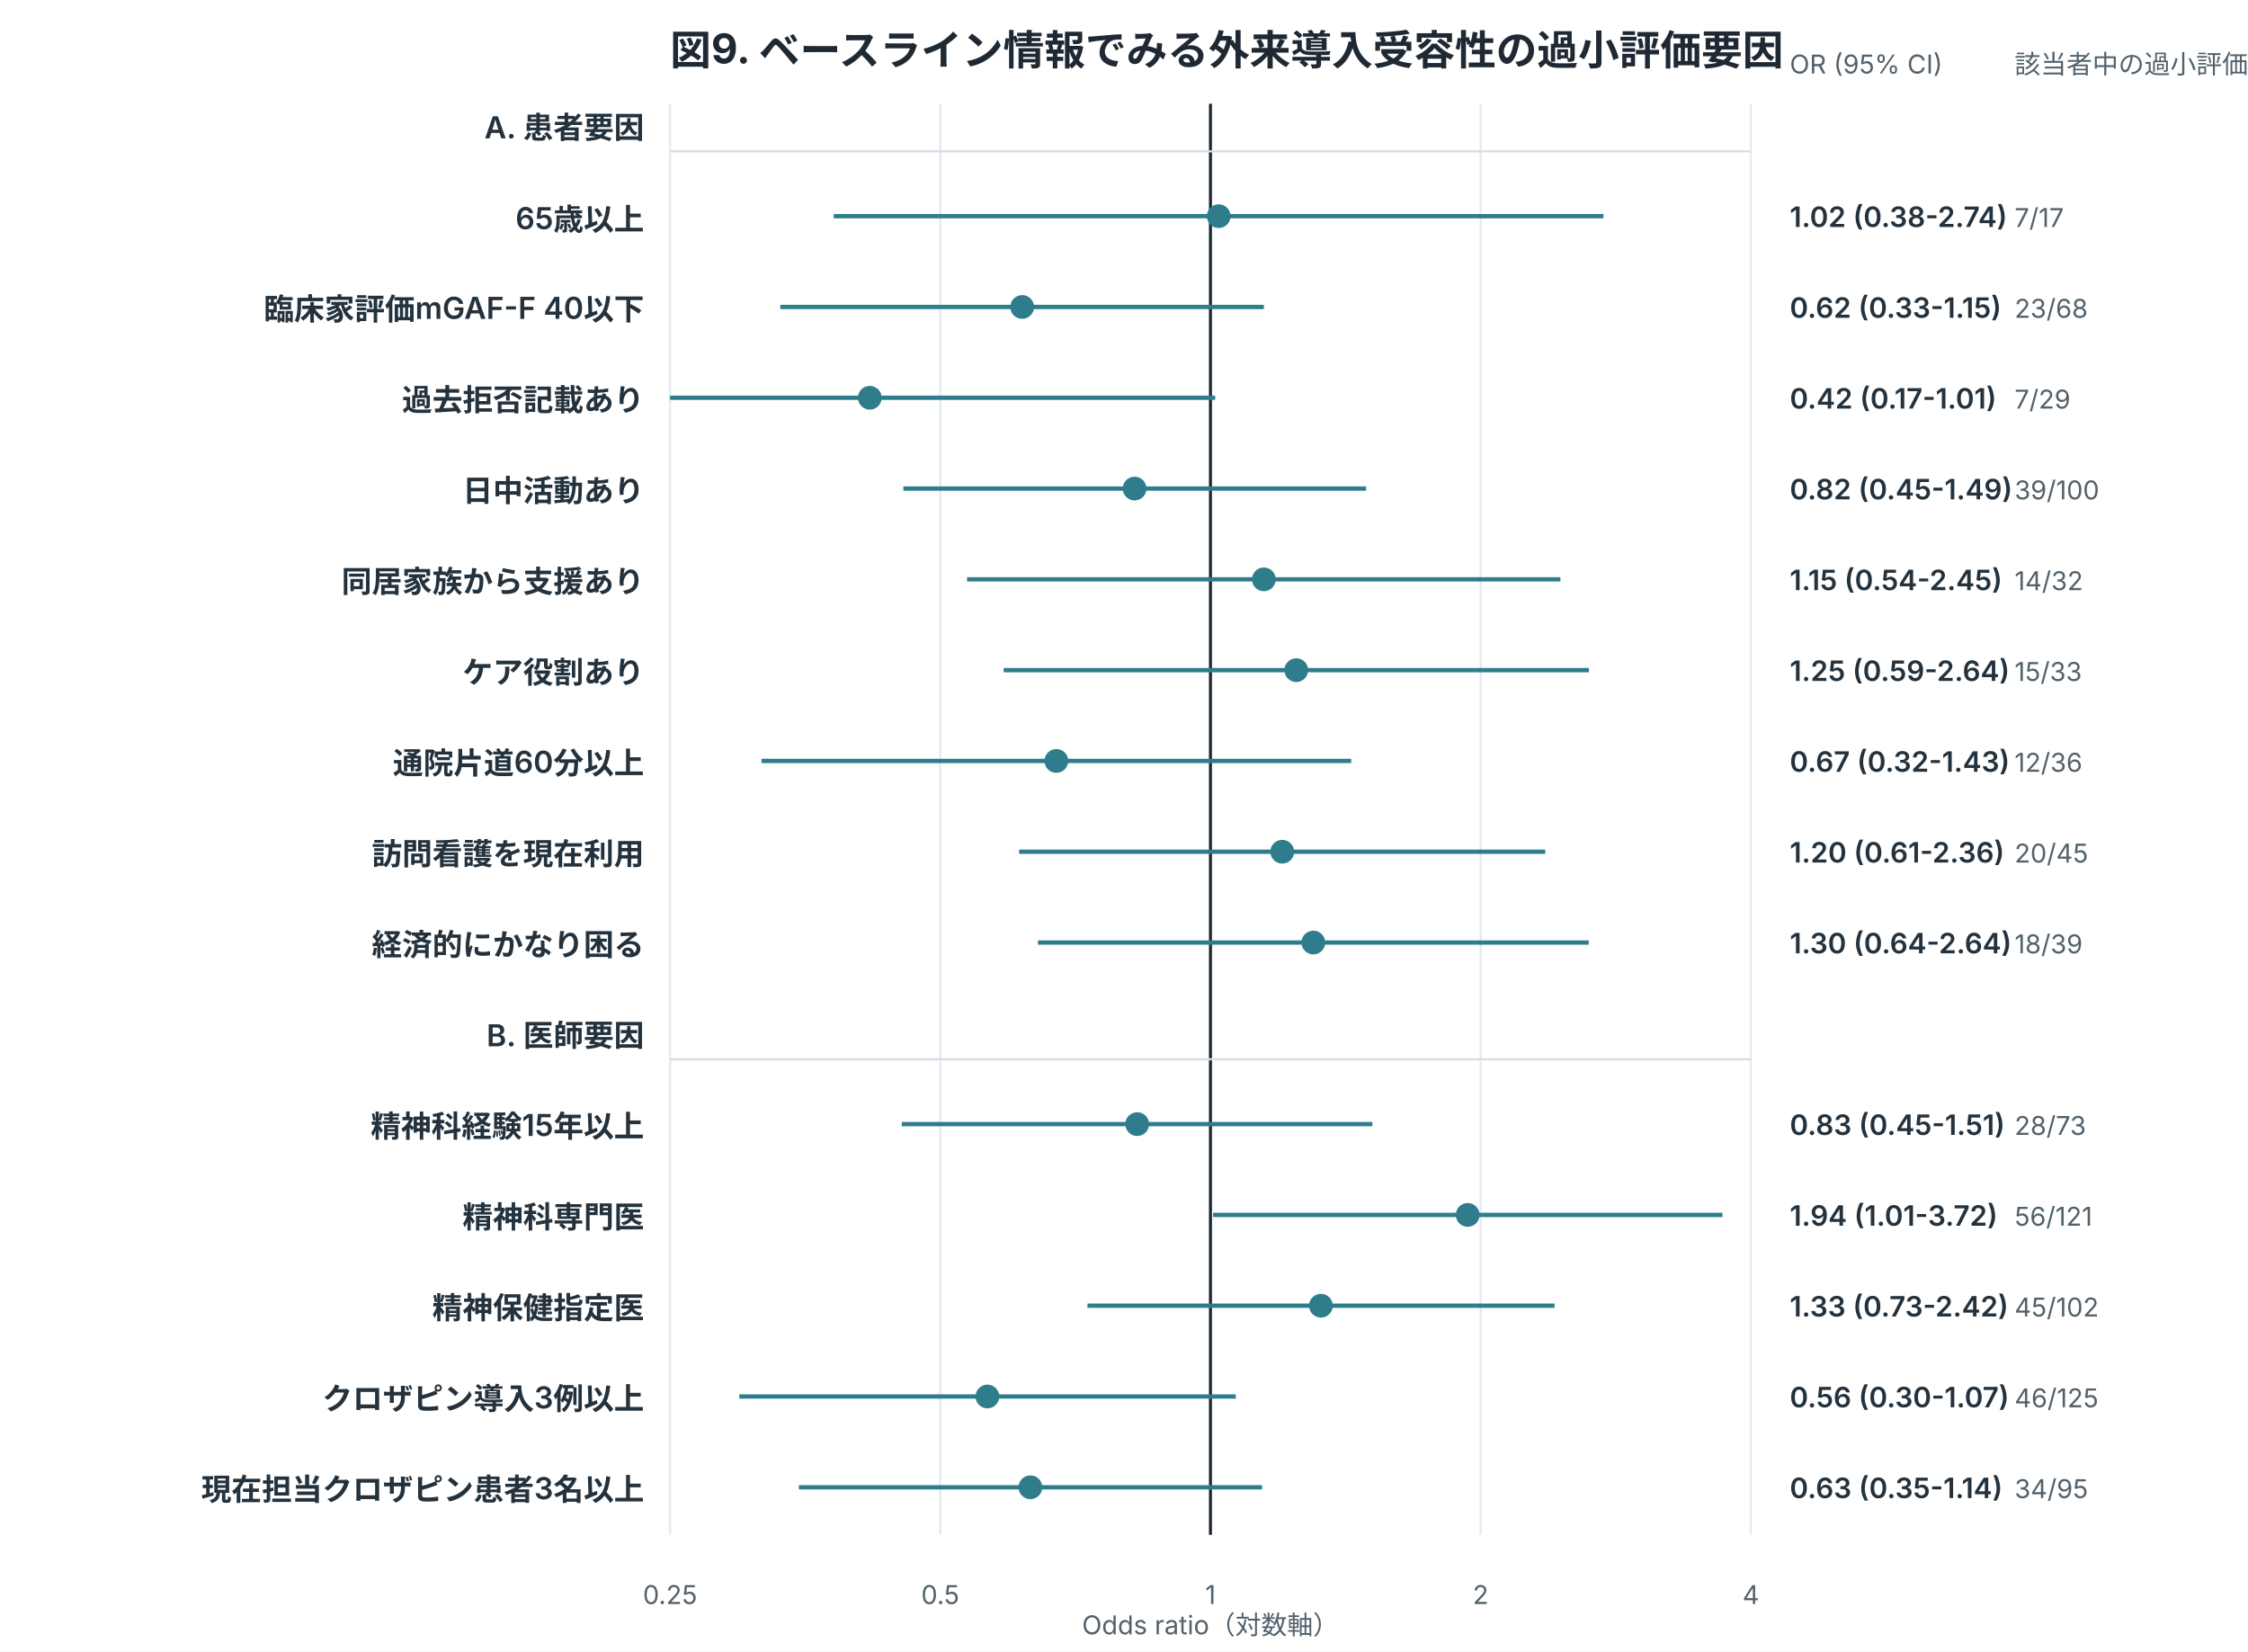
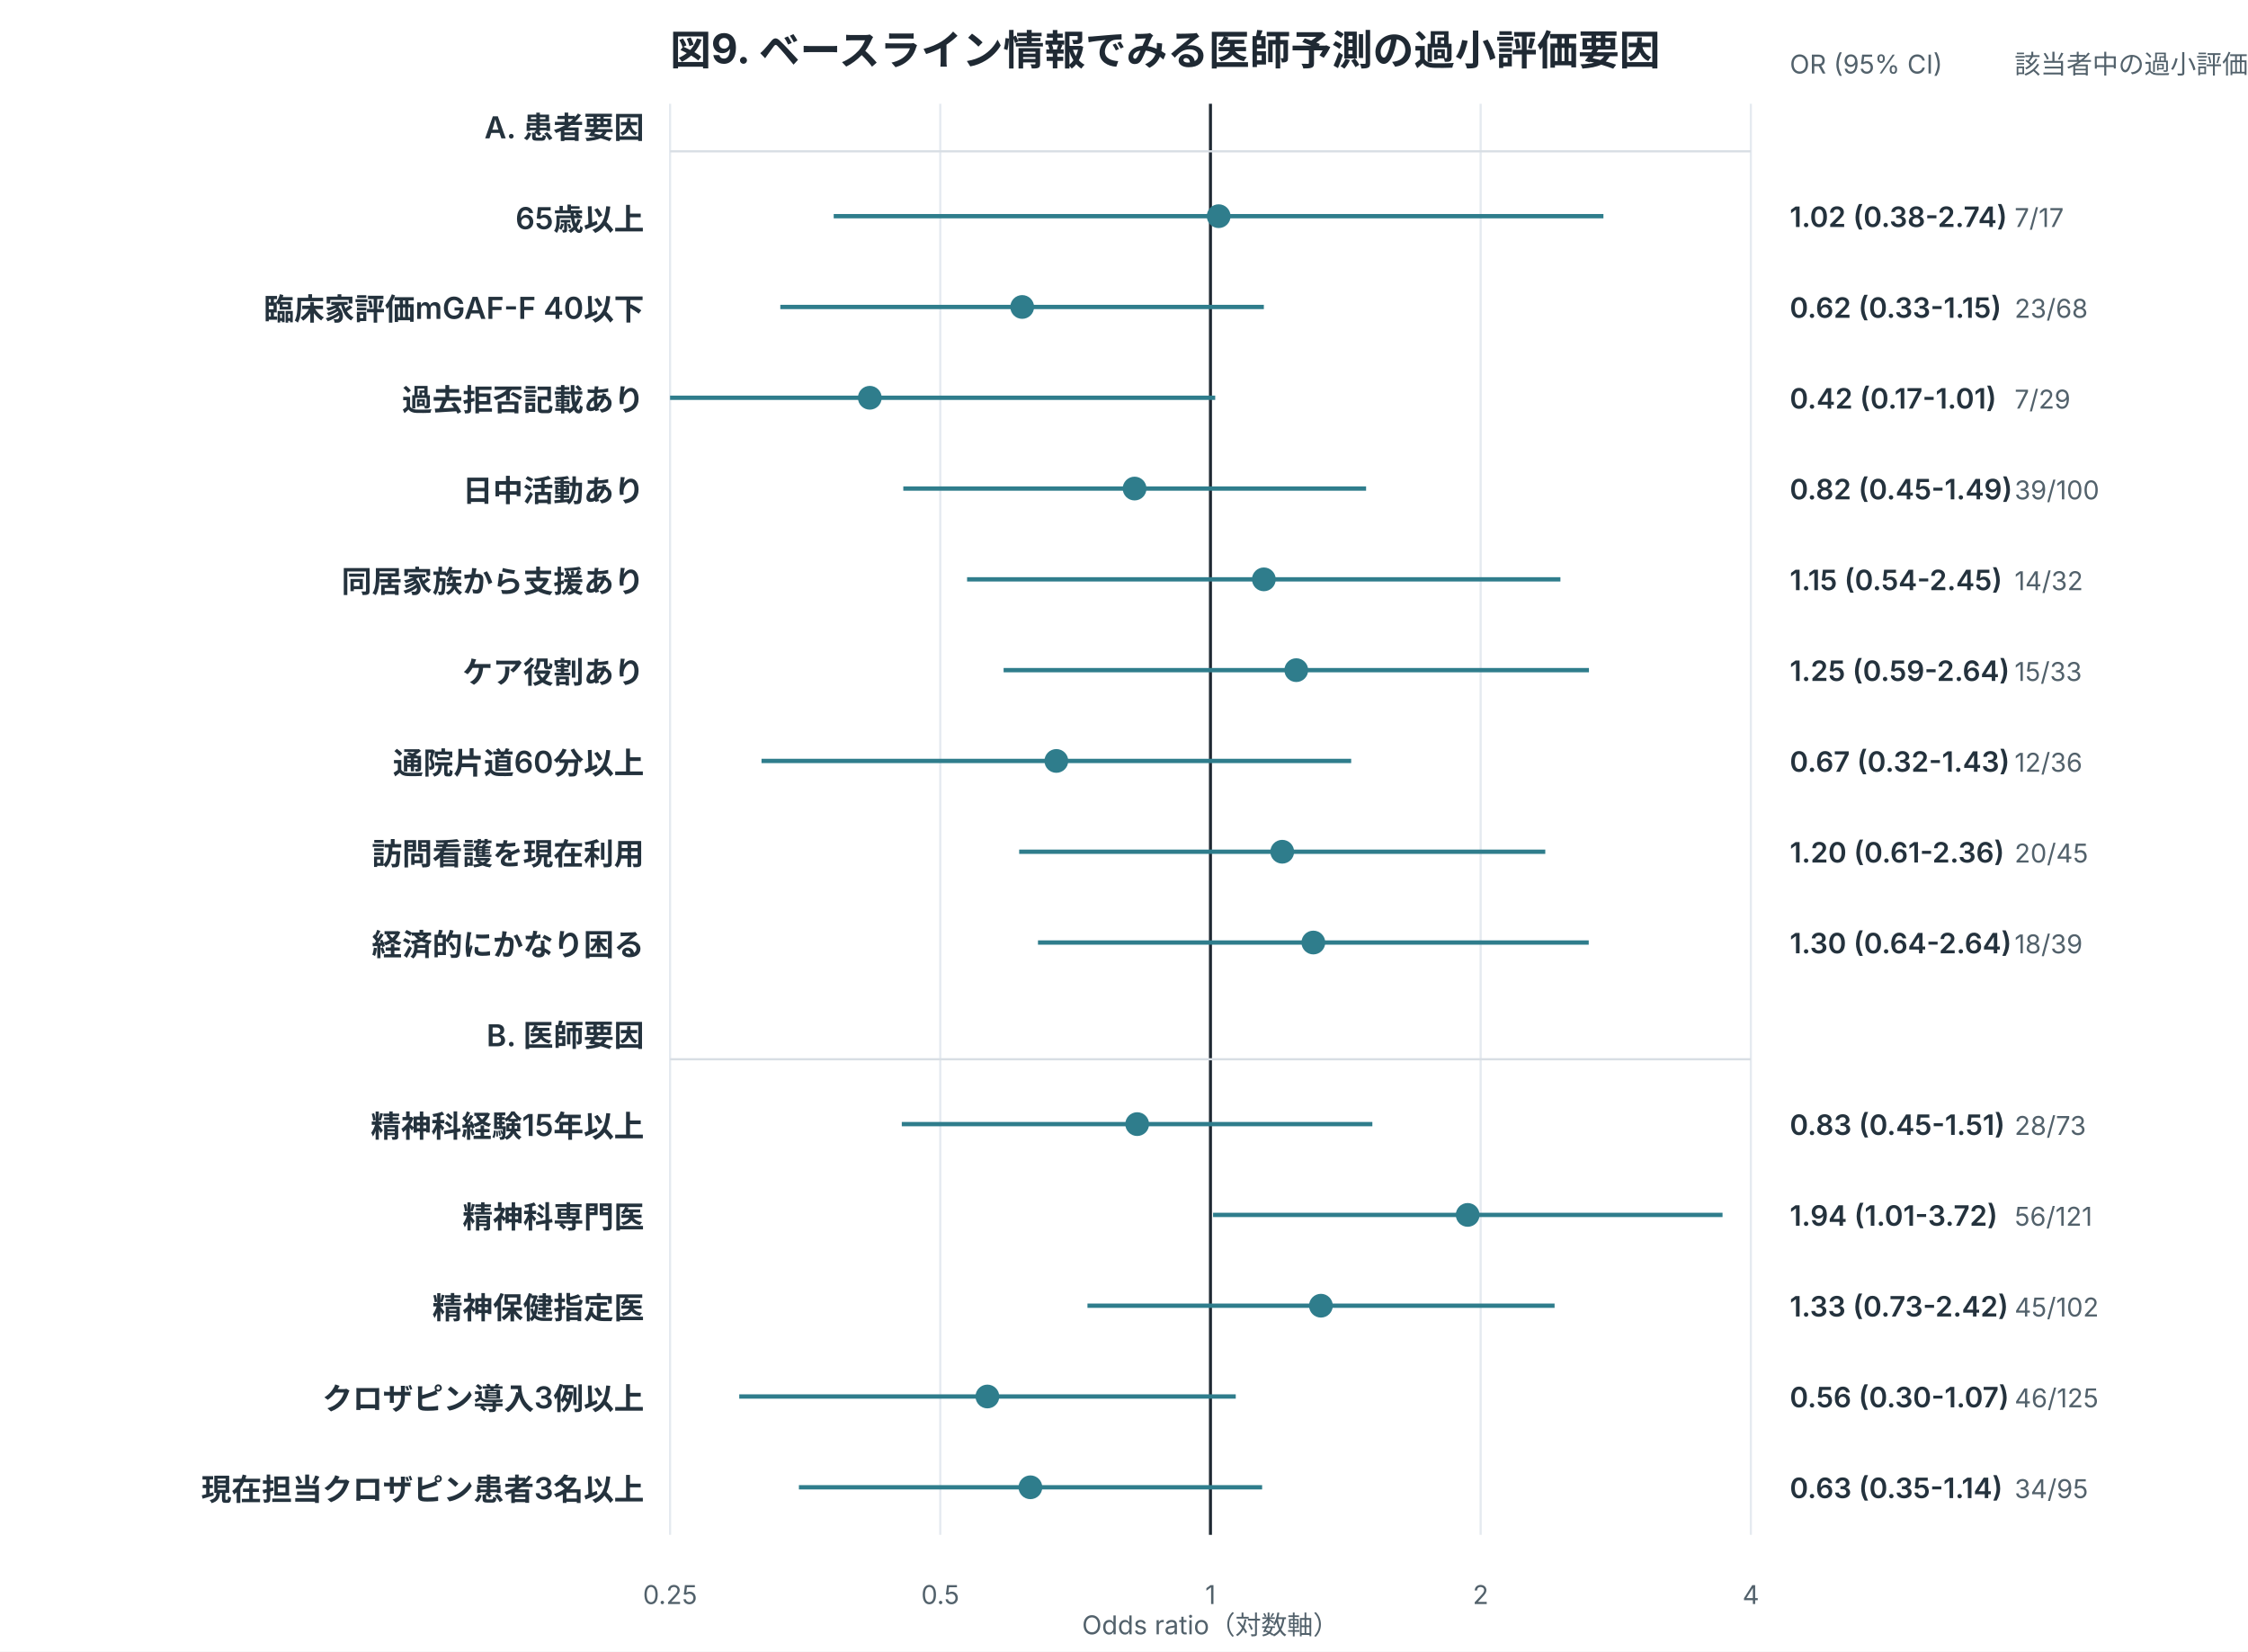
<svg xmlns="http://www.w3.org/2000/svg" width="1040" height="764" viewBox="0 0 1040 764" role="img">
  <style>
.title{font:700 19px -apple-system,BlinkMacSystemFont,"Segoe UI",sans-serif;fill:#1f2933}
.label{font:600 14px -apple-system,BlinkMacSystemFont,"Segoe UI",sans-serif;fill:#24323d}
.num{font:600 13px -apple-system,BlinkMacSystemFont,"Segoe UI",sans-serif;fill:#24323d}
.axis,.legend,.note{font:12px -apple-system,BlinkMacSystemFont,"Segoe UI",sans-serif;fill:#52616b}
.inside{font:700 13px -apple-system,BlinkMacSystemFont,"Segoe UI",sans-serif;fill:white}
.big{font:700 34px -apple-system,BlinkMacSystemFont,"Segoe UI",sans-serif;fill:#1f2933}
</style>
  <rect width="100%" height="100%" fill="white" />
-   <text x="310" y="30" class="title">図9. ベースライン情報でみる外来導入受容性の過小評価要因</text>
+   <text x="310" y="30" class="title">図9. ベースライン情報でみる医師予測の過小評価要因</text>
  <line x1="310.0" y1="48" x2="310.0" y2="710" stroke="#e5eaf0" stroke-width="1" />
  <text x="310.0" y="742" text-anchor="middle" class="axis">0.25</text>
  <line x1="435.0" y1="48" x2="435.0" y2="710" stroke="#e5eaf0" stroke-width="1" />
  <text x="435.0" y="742" text-anchor="middle" class="axis">0.5</text>
  <line x1="560.0" y1="48" x2="560.0" y2="710" stroke="#1f2933" stroke-width="1.4" />
  <text x="560.0" y="742" text-anchor="middle" class="axis">1</text>
  <line x1="685.0" y1="48" x2="685.0" y2="710" stroke="#e5eaf0" stroke-width="1" />
  <text x="685.0" y="742" text-anchor="middle" class="axis">2</text>
  <line x1="810.0" y1="48" x2="810.0" y2="710" stroke="#e5eaf0" stroke-width="1" />
  <text x="810.0" y="742" text-anchor="middle" class="axis">4</text>
  <text x="298" y="64" text-anchor="end" class="label">A. 患者要因</text>
  <line x1="310" y1="70" x2="810" y2="70" stroke="#d8dee4" />
  <text x="298" y="106" text-anchor="end" class="label">65歳以上</text>
  <line x1="385.7" y1="100" x2="741.8" y2="100" stroke="#2f7d8c" stroke-width="2" />
  <circle cx="563.8" cy="100" r="5.5" fill="#2f7d8c" />
  <text x="828" y="105" class="num">1.02 (0.38-2.74)</text>
  <text x="932" y="105" class="axis">7/17</text>
  <text x="298" y="148" text-anchor="end" class="label">臨床家評価mGAF-F 40以下</text>
  <line x1="361.0" y1="142" x2="584.7" y2="142" stroke="#2f7d8c" stroke-width="2" />
  <circle cx="472.9" cy="142" r="5.5" fill="#2f7d8c" />
  <text x="828" y="147" class="num">0.62 (0.33-1.15)</text>
  <text x="932" y="147" class="axis">23/68</text>
  <text x="298" y="190" text-anchor="end" class="label">過去拒否記載あり</text>
  <line x1="310.0" y1="184" x2="562.2" y2="184" stroke="#2f7d8c" stroke-width="2" />
  <circle cx="402.4" cy="184" r="5.5" fill="#2f7d8c" />
  <text x="828" y="189" class="num">0.42 (0.17-1.01)</text>
  <text x="932" y="189" class="axis">7/29</text>
  <text x="298" y="232" text-anchor="end" class="label">日中活動あり</text>
  <line x1="417.9" y1="226" x2="632.0" y2="226" stroke="#2f7d8c" stroke-width="2" />
  <circle cx="524.9" cy="226" r="5.5" fill="#2f7d8c" />
  <text x="828" y="231" class="num">0.82 (0.45-1.49)</text>
  <text x="932" y="231" class="axis">39/100</text>
  <text x="298" y="274" text-anchor="end" class="label">同居家族から支援あり</text>
  <line x1="447.4" y1="268" x2="721.9" y2="268" stroke="#2f7d8c" stroke-width="2" />
  <circle cx="584.7" cy="268" r="5.5" fill="#2f7d8c" />
  <text x="828" y="273" class="num">1.15 (0.54-2.45)</text>
  <text x="932" y="273" class="axis">14/32</text>
  <text x="298" y="316" text-anchor="end" class="label">ケア役割あり</text>
  <line x1="464.3" y1="310" x2="735.1" y2="310" stroke="#2f7d8c" stroke-width="2" />
  <circle cx="599.7" cy="310" r="5.5" fill="#2f7d8c" />
  <text x="828" y="315" class="num">1.25 (0.59-2.64)</text>
  <text x="932" y="315" class="axis">15/33</text>
  <text x="298" y="358" text-anchor="end" class="label">通院片道60分以上</text>
  <line x1="352.3" y1="352" x2="625.1" y2="352" stroke="#2f7d8c" stroke-width="2" />
  <circle cx="488.7" cy="352" r="5.5" fill="#2f7d8c" />
  <text x="828" y="357" class="num">0.67 (0.32-1.43)</text>
  <text x="932" y="357" class="axis">12/36</text>
  <text x="298" y="400" text-anchor="end" class="label">訪問看護を現在利用</text>
  <line x1="471.5" y1="394" x2="714.9" y2="394" stroke="#2f7d8c" stroke-width="2" />
  <circle cx="593.2" cy="394" r="5.5" fill="#2f7d8c" />
  <text x="828" y="399" class="num">1.20 (0.61-2.36)</text>
  <text x="932" y="399" class="axis">20/45</text>
  <text x="298" y="442" text-anchor="end" class="label">経済的にかなり困る</text>
  <line x1="480.2" y1="436" x2="735.0" y2="436" stroke="#2f7d8c" stroke-width="2" />
  <circle cx="607.6" cy="436" r="5.5" fill="#2f7d8c" />
  <text x="828" y="441" class="num">1.30 (0.64-2.64)</text>
  <text x="932" y="441" class="axis">18/39</text>
  <text x="298" y="484" text-anchor="end" class="label">B. 医師要因</text>
  <line x1="310" y1="490" x2="810" y2="490" stroke="#d8dee4" />
  <text x="298" y="526" text-anchor="end" class="label">精神科経験15年以上</text>
  <line x1="417.2" y1="520" x2="634.9" y2="520" stroke="#2f7d8c" stroke-width="2" />
  <circle cx="526.1" cy="520" r="5.5" fill="#2f7d8c" />
  <text x="828" y="525" class="num">0.83 (0.45-1.51)</text>
  <text x="932" y="525" class="axis">28/73</text>
  <text x="298" y="568" text-anchor="end" class="label">精神科専門医</text>
  <line x1="561.2" y1="562" x2="796.9" y2="562" stroke="#2f7d8c" stroke-width="2" />
  <circle cx="679.0" cy="562" r="5.5" fill="#2f7d8c" />
  <text x="828" y="567" class="num">1.94 (1.01-3.72)</text>
  <text x="932" y="567" class="axis">56/121</text>
  <text x="298" y="610" text-anchor="end" class="label">精神保健指定医</text>
  <line x1="503.1" y1="604" x2="719.2" y2="604" stroke="#2f7d8c" stroke-width="2" />
  <circle cx="611.1" cy="604" r="5.5" fill="#2f7d8c" />
  <text x="828" y="609" class="num">1.33 (0.73-2.42)</text>
  <text x="932" y="609" class="axis">45/102</text>
  <text x="298" y="652" text-anchor="end" class="label">クロザピン導入3例以上</text>
  <line x1="342.0" y1="646" x2="571.7" y2="646" stroke="#2f7d8c" stroke-width="2" />
  <circle cx="456.8" cy="646" r="5.5" fill="#2f7d8c" />
  <text x="828" y="651" class="num">0.56 (0.30-1.07)</text>
  <text x="932" y="651" class="axis">46/125</text>
  <text x="298" y="694" text-anchor="end" class="label">現在担当クロザピン患者3名以上</text>
  <line x1="369.6" y1="688" x2="583.9" y2="688" stroke="#2f7d8c" stroke-width="2" />
  <circle cx="476.7" cy="688" r="5.5" fill="#2f7d8c" />
  <text x="828" y="693" class="num">0.63 (0.35-1.14)</text>
  <text x="932" y="693" class="axis">34/95</text>
  <text x="560.0" y="756" text-anchor="middle" class="axis">Odds ratio（対数軸）</text>
  <text x="828" y="34" class="axis">OR (95% CI)</text>
  <text x="932" y="34" class="axis">該当者中の過小評価</text>
</svg>
